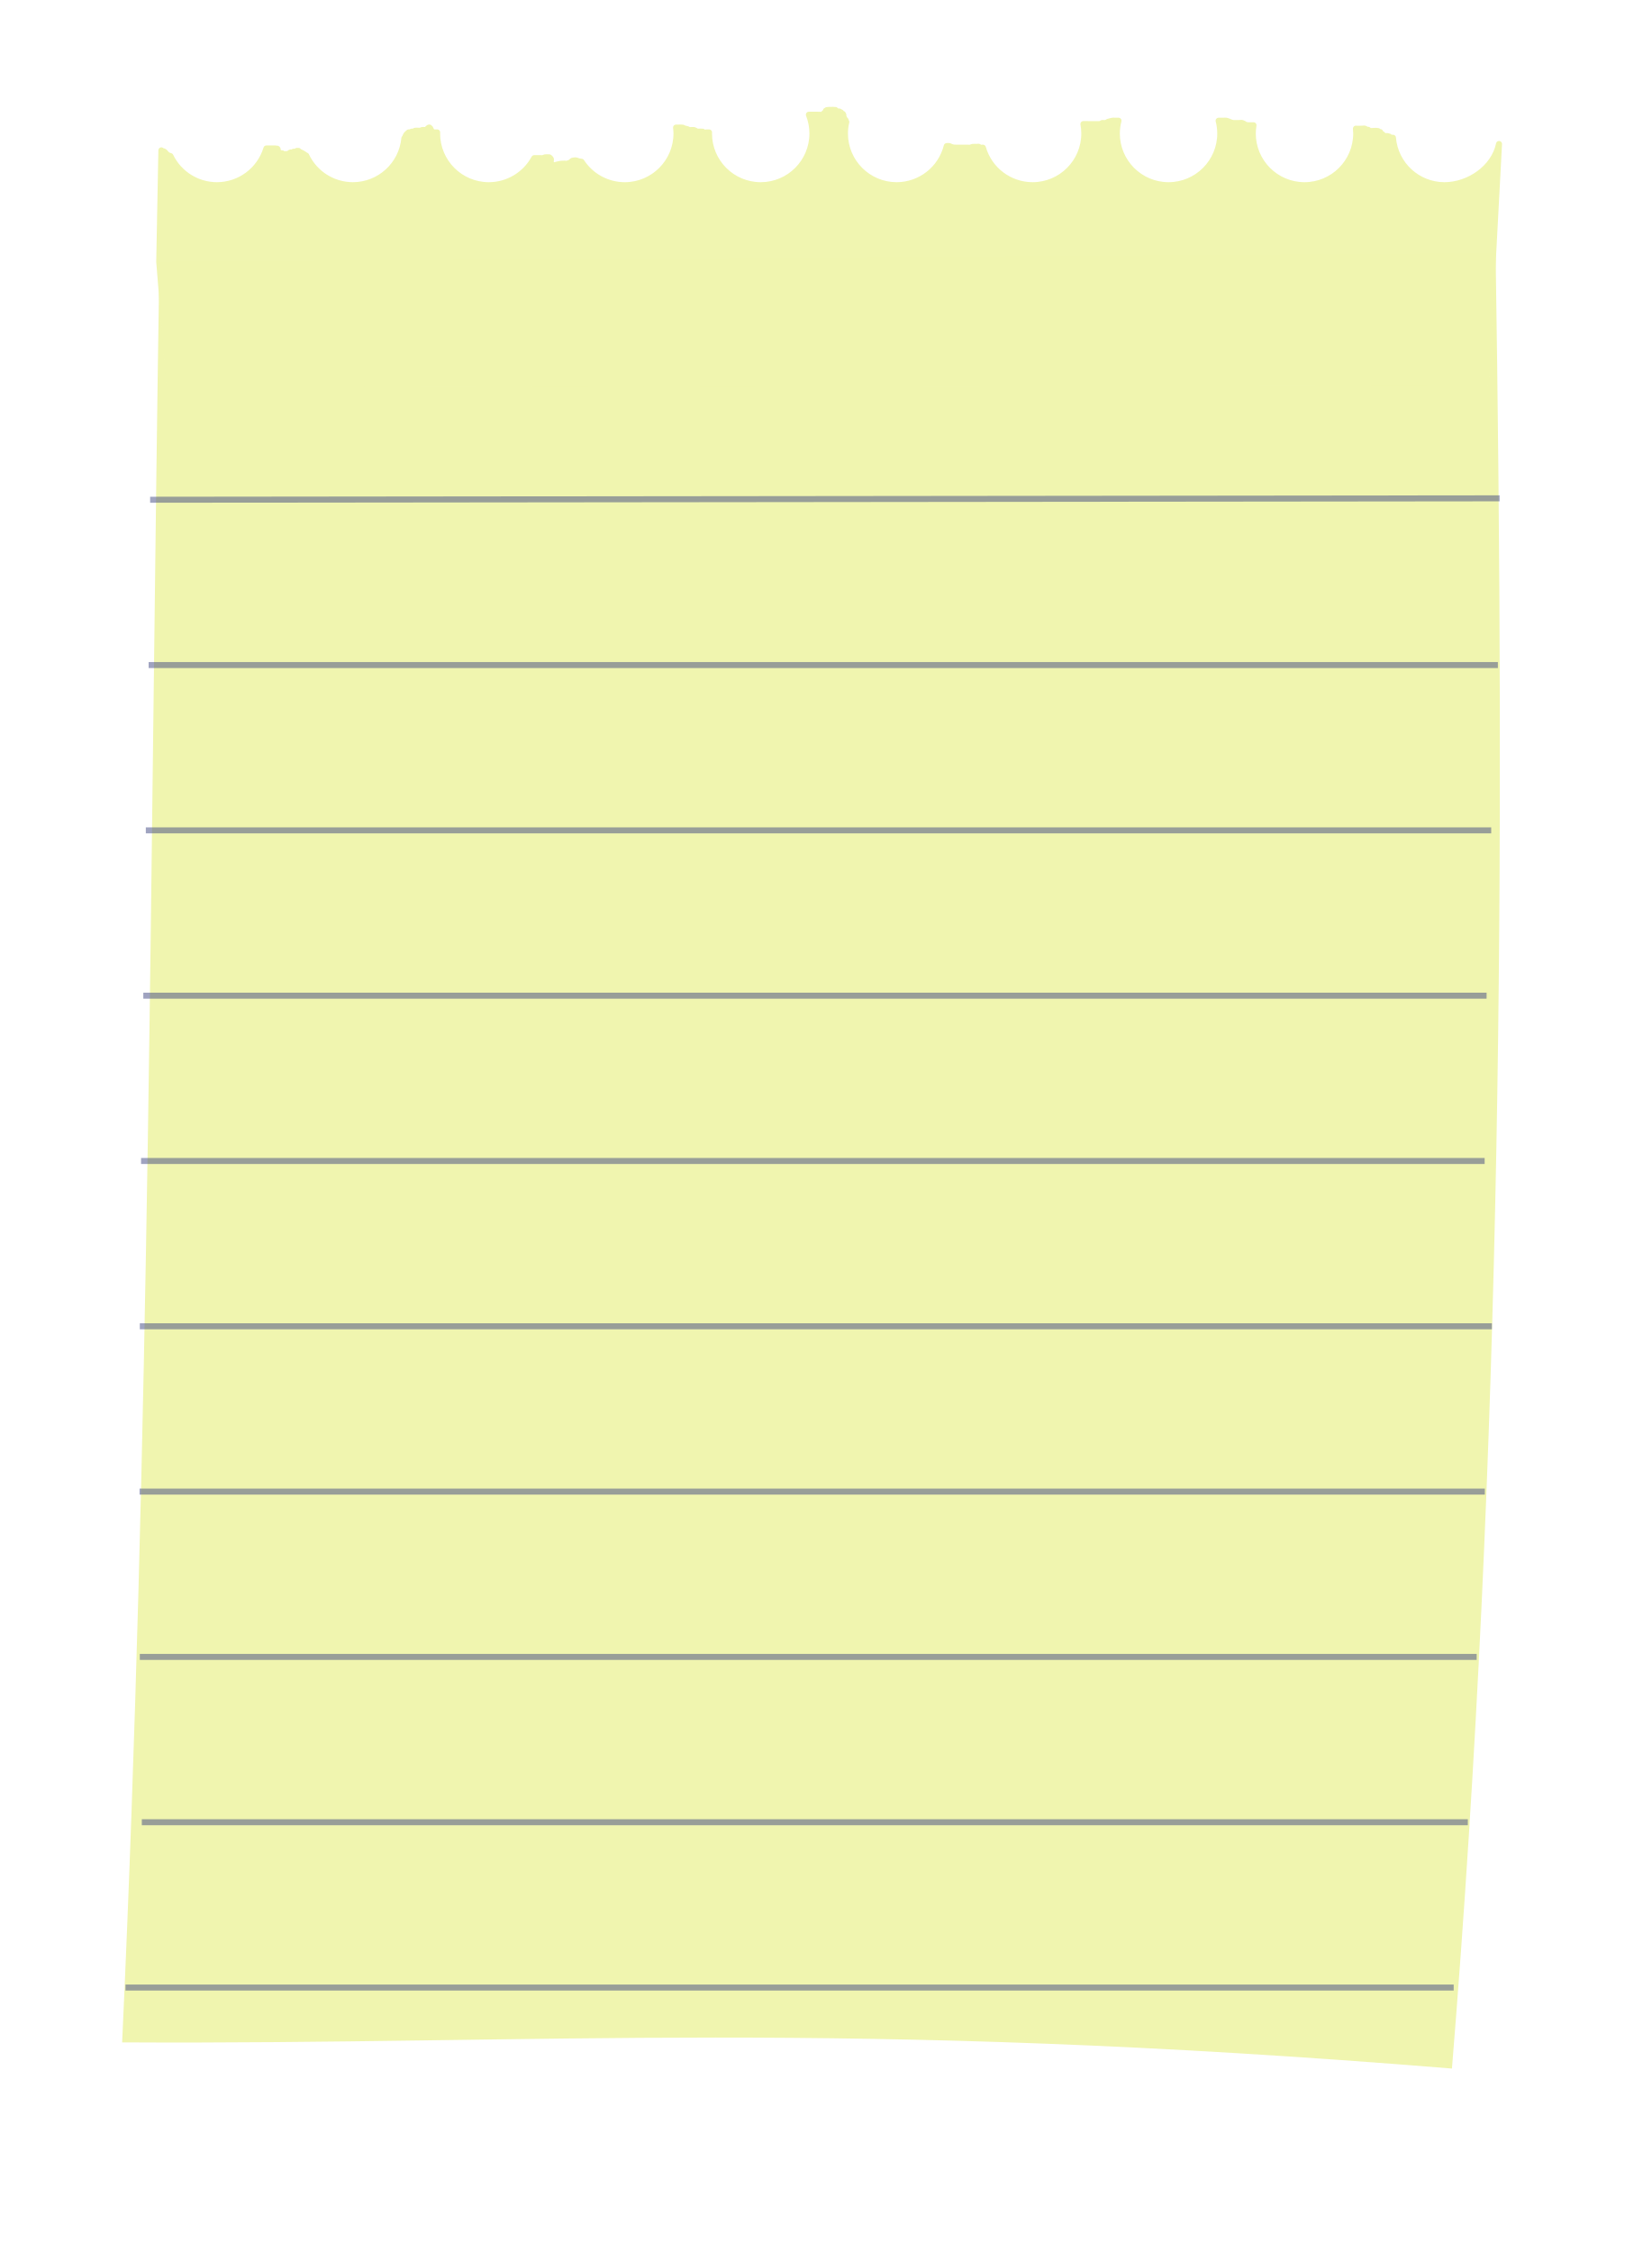
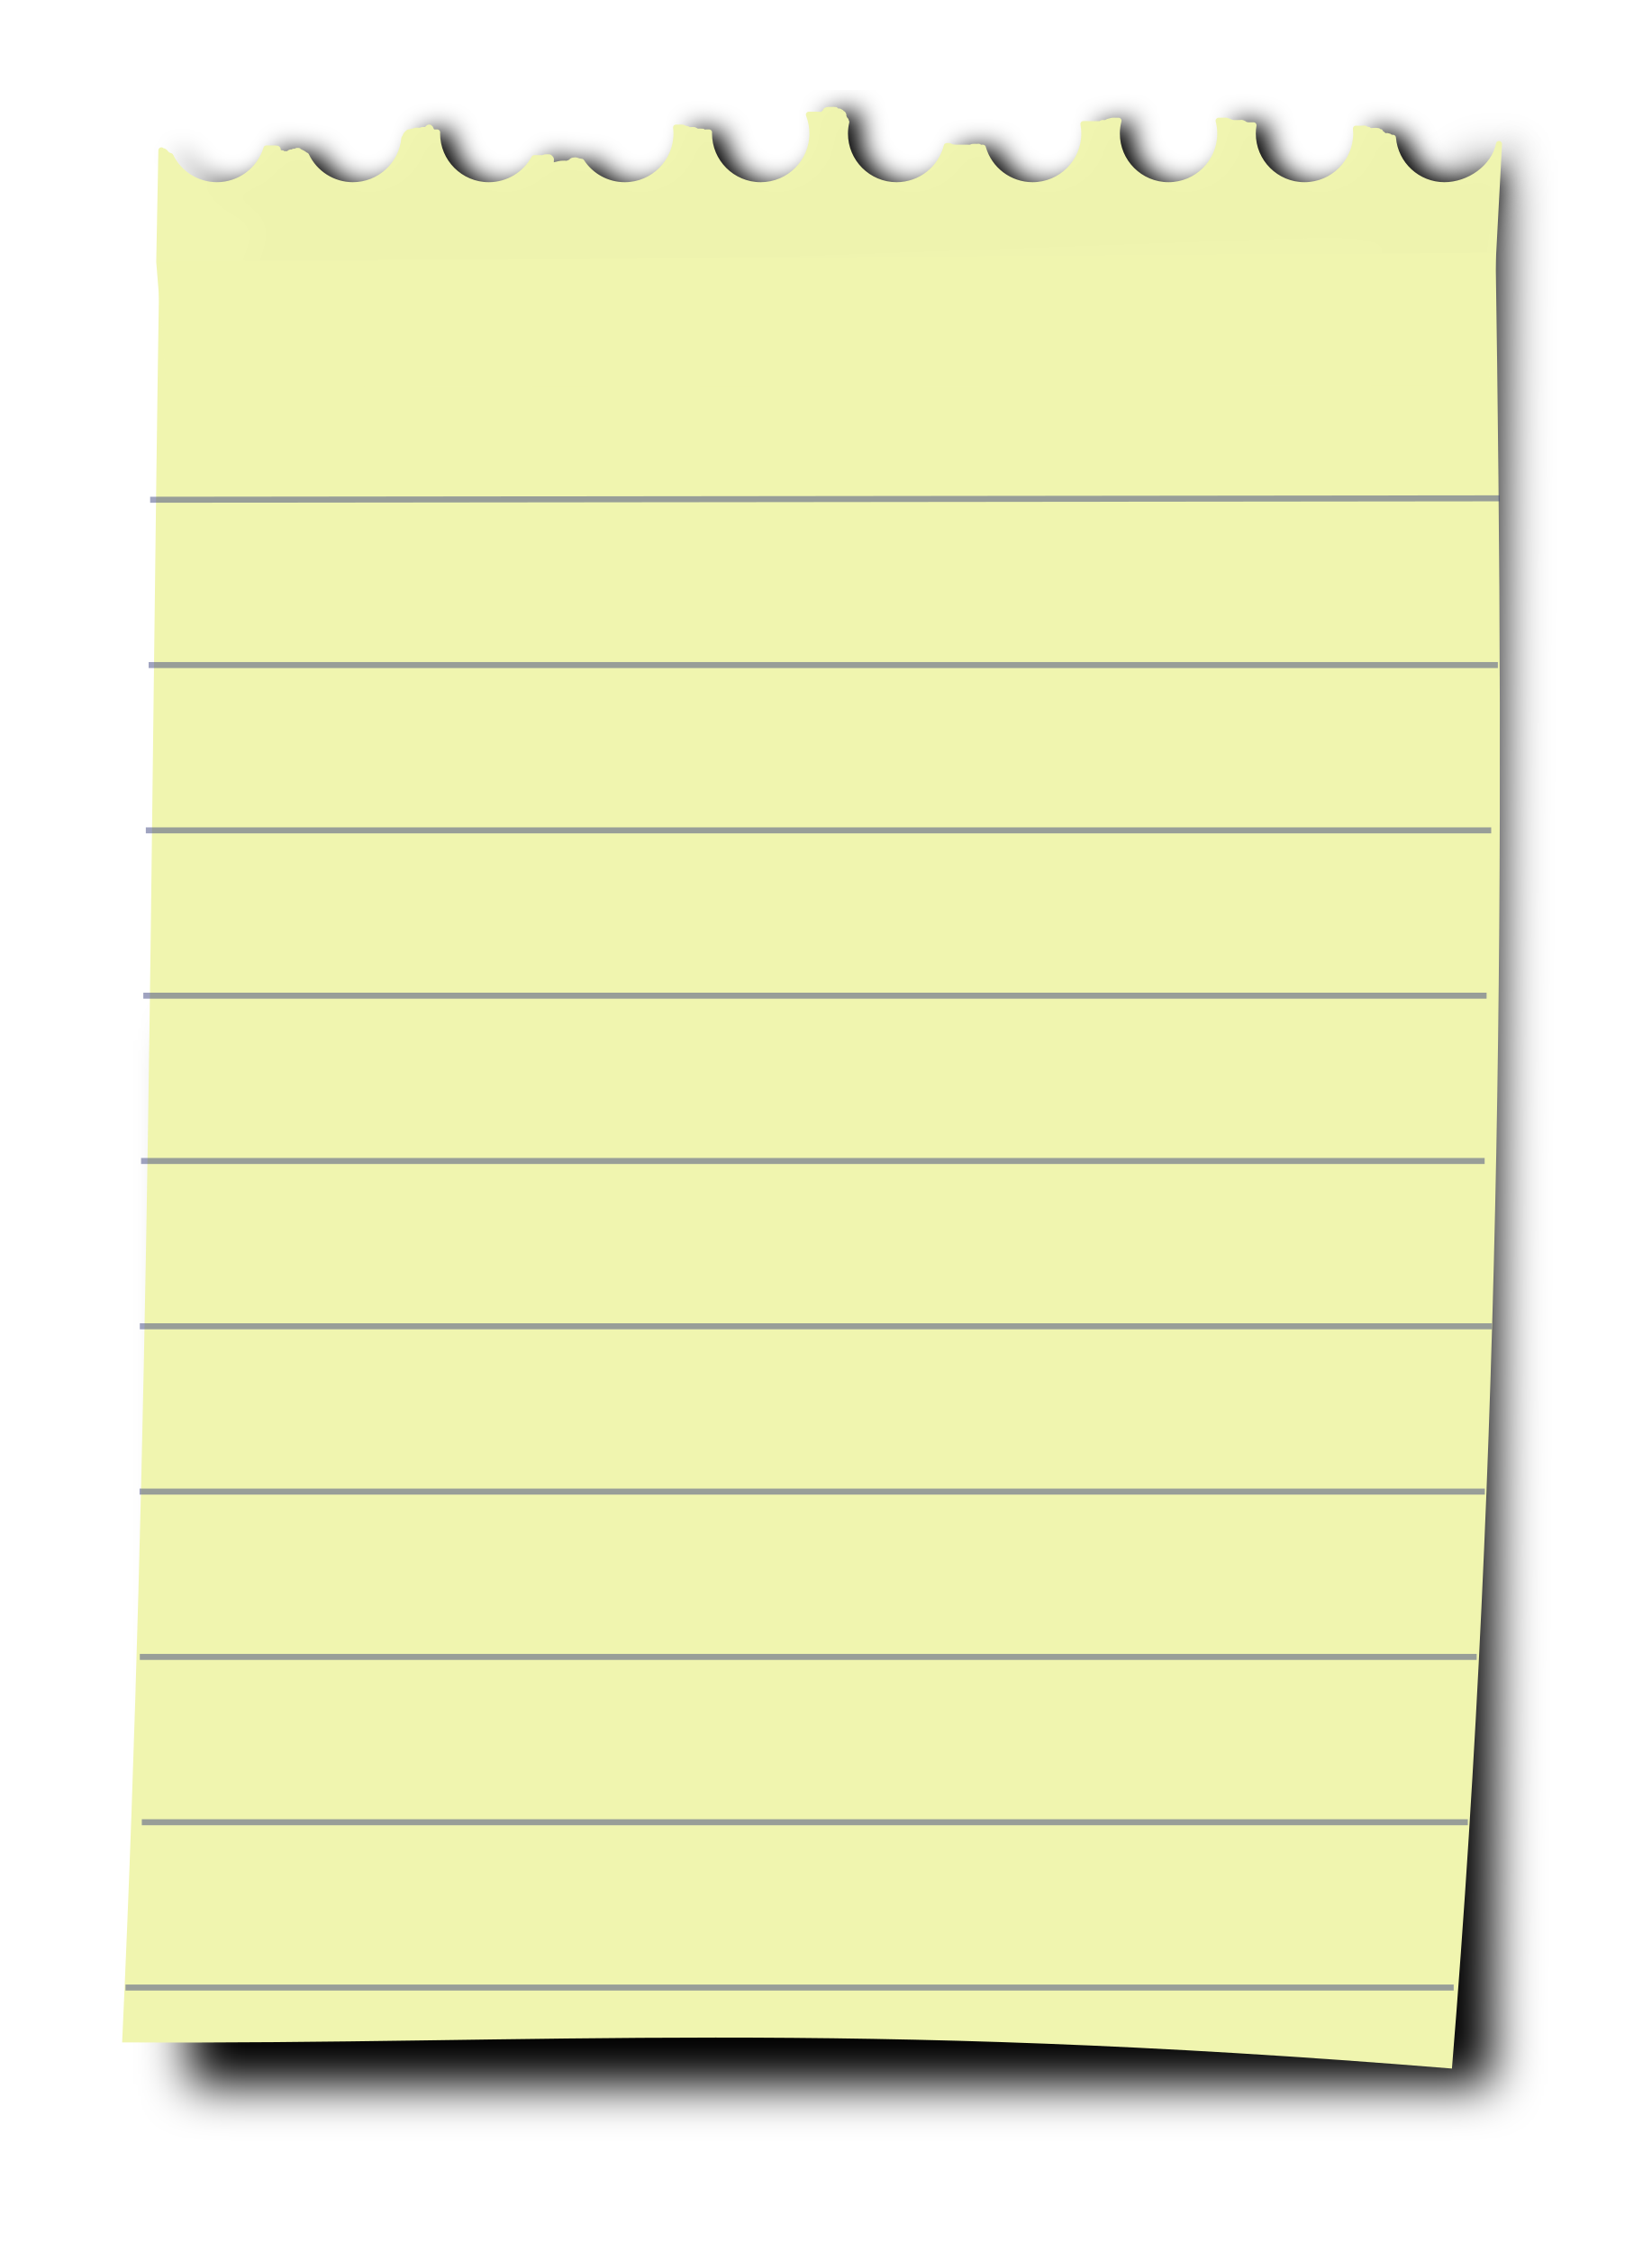
<svg xmlns="http://www.w3.org/2000/svg" width="825" height="1125" viewBox="0 0 825 1125" id="svg2" version="1.1">
  <defs id="defs4">
    <filter style="color-interpolation-filters:sRGB" id="filter6541" x="-0.043" width="1.086" y="-0.054" height="1.108">
      <feGaussianBlur stdDeviation="11.72" id="feGaussianBlur6543" />
    </filter>
    <filter style="color-interpolation-filters:sRGB" id="filter6577" x="-0.022" width="1.043" y="-0.111" height="1.221">
      <feGaussianBlur stdDeviation="5.909" id="feGaussianBlur6579" />
    </filter>
  </defs>
  <g id="layer4" style="display:inline" />
-   <g id="layer5" style="display:none">
+   <g id="layer5" style="display:inline">
    <path style="display:inline;opacity:1;fill:#000000;fill-opacity:1;stroke:none;stroke-width:3;stroke-linecap:round;stroke-linejoin:round;stroke-miterlimit:4;stroke-dasharray:none;stroke-dashoffset:0;stroke-opacity:1;filter:url(#filter6541)" d="M 94.5,520.5 750.621,79.011 745.5,1041.5 l -651,0 z" id="rect6510" />
    <path style="display:inline;opacity:1;fill:#000000;fill-opacity:1;stroke:none;stroke-width:3;stroke-linecap:round;stroke-linejoin:round;stroke-miterlimit:4;stroke-dasharray:none;stroke-dashoffset:0;stroke-opacity:1;filter:url(#filter6577)" d="m 703.669,68.801 c -0.225,0.01 -0.446,0 -0.67,0 -0.189,0 -0.398,0.085 -0.568,0 -0.239,-0.12 -0.315,-0.483 -0.569,-0.568 -0.974,-0.325 -1.295,-0.351 -1.316,-0.251 -0.02,0.1 0.261,0.327 0.492,0.508 0.463,0.363 0.727,0.546 -2.015,-0.825 -0.239,-0.12 -0.328,-0.448 -0.568,-0.568 -0.392,-0.196 -0.518,-0.023 -0.626,0.041 -0.107,0.064 -0.196,0.019 -0.51,-0.608 -0.085,-0.169 0.134,-0.434 0,-0.568 -0.134,-0.134 -0.398,0.085 -0.568,0 -0.239,-0.12 -0.328,-0.448 -0.568,-0.568 -0.253,-0.126 -4.011,0.086 -4.271,0 -0.254,-0.085 -0.328,-0.448 -0.568,-0.568 -0.169,-0.085 -0.388,0.06 -0.568,0 -0.402,-0.134 -0.734,-0.434 -1.135,-0.568 -0.359,-0.12 -0.757,0 -1.135,0 -1.005,0 -2.461,0.153 -3.329,0 0.082,0.8 0.127,1.603 0.135,2.407 2e-4,14.267 -11.565,25.832 -25.831,25.833 -14.267,2e-4 -25.833,-11.566 -25.833,-25.833 0.01,-1.377 0.13,-2.752 0.359,-4.11 -1.262,0.013 -2.685,0.023 -2.843,0 -1.034,-0.148 -1.332,-0.295 -1.578,-0.474 -0.246,-0.178 -0.439,-0.388 -1.261,-0.662 -0.359,-0.12 -0.757,0 -1.135,0 -1.135,0 -2.279,0.125 -3.408,0 -1.19,-0.132 -2.232,-0.901 -3.406,-1.135 -0.371,-0.074 -0.757,0 -1.135,0 l -2.666,0 c 0.539,2.084 0.815,4.228 0.822,6.381 2e-4,14.267 -11.566,25.833 -25.833,25.833 -14.267,2e-4 -25.833,-11.566 -25.833,-25.833 0.011,-2.153 0.291,-4.297 0.834,-6.381 -0.043,-0.004 -0.084,0 -0.125,0 l -1.703,0 c -0.379,0 -0.762,-0.062 -1.135,0 -0.77,0.128 -1.514,0.378 -2.271,0.568 -0.379,0.189 -0.72,0.485 -1.135,0.568 -0.557,0.111 -1.135,0 -1.703,0 -0.379,0.189 -0.734,0.434 -1.135,0.568 -0.18,0.06 -0.379,0 -0.568,0 l -1.135,0 -3.408,0 c -1.075,0 -2.144,-0.015 -3.213,-0.028 0.292,1.552 0.442,3.127 0.447,4.706 2e-4,14.267 -11.566,25.833 -25.833,25.833 -11.532,-0.004 -21.665,-7.651 -24.831,-18.74 -0.074,-0.003 -0.244,0 -0.267,0 -0.402,0 -0.824,0.127 -1.204,0 -0.179,-0.06 -0.222,-0.342 -0.402,-0.401 -0.381,-0.127 -0.803,0 -1.204,0 -0.523,0 -1.561,-0.089 -2.007,0 -0.415,0.083 -0.787,0.332 -1.204,0.401 -0.396,0.066 -0.803,0 -1.204,0 l -1.204,0 -4.416,0 c -1.14,0 -1.581,0.008 -2.81,-0.401 -0.284,-0.095 -0.509,-0.343 -0.803,-0.401 -0.354,-0.071 -0.861,-0.024 -1.338,0 -2.881,11.476 -13.19,19.528 -25.022,19.543 -14.267,-6.6e-4 -25.832,-11.566 -25.831,-25.833 0.008,-1.937 0.233,-3.867 0.673,-5.754 -0.099,0.021 -0.206,0.064 -0.27,0 -0.189,-0.189 0.12,-0.564 0,-0.803 -0.161,-0.321 -0.642,-0.482 -0.803,-0.803 -0.06,-0.12 0.06,-0.282 0,-0.401 -0.085,-0.169 -0.317,-0.232 -0.401,-0.401 -0.161,-0.321 0.161,-0.883 0,-1.204 -0.222,-0.444 -0.285,-0.475 -0.361,-0.43 -0.076,0.045 -0.165,0.167 -0.442,0.028 -0.169,-0.085 -0.317,-0.232 -0.401,-0.401 -0.06,-0.12 0.12,-0.342 0,-0.401 -0.239,-0.12 -0.564,0.12 -0.803,0 -0.12,-0.06 0,-0.268 0,-0.401 l -1.204,0 c -0.367,-0.092 -0.444,-0.683 -0.803,-0.803 -0.206,-0.069 -2.122,0 -2.409,0 -0.21,0 -1.5,-0.053 -1.606,0 -0.835,0.418 -0.728,0.411 -0.516,0.403 0.106,-0.004 0.239,-0.008 0.293,0.041 0.054,0.049 0.029,0.151 -0.179,0.359 -0.095,0.095 -0.307,-0.095 -0.401,0 -0.095,0.095 0.095,0.307 0,0.401 -0.212,0.212 -0.591,0.19 -0.803,0.401 -0.095,0.095 0,0.268 0,0.401 l -0.803,0.401 c -0.234,0.078 -2.133,0 -2.409,0 l -4.015,0 c -0.106,0 -0.236,-0.002 -0.351,-0.006 1.164,2.988 1.761,6.167 1.761,9.373 2.1e-4,14.267 -11.565,25.832 -25.831,25.833 -14.267,2e-4 -25.833,-11.566 -25.833,-25.833 0.007,-0.178 0.016,-0.357 0.027,-0.535 l -0.757,0 c -0.159,0 -1.836,0.086 -2.007,0 -0.169,-0.085 -0.222,-0.342 -0.401,-0.401 -0.221,-0.074 -2.271,0.023 -2.409,0 -0.835,-0.139 -1.009,-0.231 -1.139,-0.342 -0.129,-0.111 -0.214,-0.243 -0.869,-0.461 -0.127,-0.042 -0.268,0 -0.401,0 -0.336,0 -1.702,0.076 -2.007,0 -0.29,-0.073 -0.519,-0.307 -0.803,-0.401 -0.523,-0.174 -1.071,-0.268 -1.606,-0.401 -0.268,-0.134 -0.519,-0.307 -0.803,-0.401 -0.253,-0.084 -1.645,0 -2.007,0 l -0.803,0 c -0.155,0 -0.309,0.007 -0.466,0 0.123,0.977 0.19,1.959 0.201,2.944 2.1e-4,14.267 -11.566,25.833 -25.833,25.833 -8.719,-0.004 -16.848,-4.405 -21.616,-11.705 -0.422,-0.069 -0.847,-0.117 -1.264,-0.21 -0.757,-0.168 -1.015,-0.342 -1.306,-0.438 -0.291,-0.095 -0.615,-0.112 -1.504,0.036 -0.485,0.081 -0.634,0.179 -0.737,0.309 -0.103,0.13 -0.161,0.29 -0.467,0.494 -0.249,0.166 -0.525,0.29 -0.803,0.401 -1.018,0.407 -1.245,0.443 -1.606,0.409 -0.36,-0.034 -0.854,-0.137 -2.409,-0.008 -0.68,0.057 -1.341,0.253 -2.007,0.401 -0.214,0.048 -0.748,0.205 -1.313,0.321 -0.565,0.117 -1.161,0.192 -1.498,0.08 -0.18,-0.06 -0.317,-0.232 -0.401,-0.401 -0.058,-0.115 0,-1.793 0,-2.007 0,-0.268 0.12,-0.564 0,-0.803 -0.169,-0.339 -0.488,-0.593 -0.803,-0.803 -0.111,-0.074 -0.268,0 -0.401,0 -0.262,0 -1.29,-0.079 -1.606,0 -0.411,0.103 -0.794,0.299 -1.204,0.401 -0.26,0.065 -0.535,0 -0.803,0 l -2.007,0 c -0.19,0 -1.176,0.031 -1.455,0 -4.516,8.33 -13.23,13.52 -22.706,13.521 -14.267,2e-4 -25.833,-11.566 -25.833,-25.833 0.007,-0.178 0.016,-0.357 0.027,-0.535 l -1.419,0 c -0.401,0 -0.824,0.127 -1.204,0 -0.403,-0.134 -0.438,-0.369 -0.405,-0.604 0.033,-0.235 0.135,-0.469 0.003,-0.601 -0.095,-0.095 -0.342,0.12 -0.401,0 -0.12,-0.239 0,-0.535 0,-0.803 -0.134,0 -0.307,0.095 -0.401,0 -0.095,-0.095 0.095,-0.307 0,-0.401 -0.19,-0.19 -0.515,0.074 -0.831,0.403 -0.316,0.329 -0.621,0.725 -0.775,0.801 -0.213,0.106 -1.734,-0.091 -2.007,0 -0.372,0.124 -0.527,0.21 -0.571,0.271 -0.044,0.061 0.022,0.097 0.096,0.116 0.147,0.038 0.318,0.014 -0.328,0.014 -0.785,0 -2.197,-0.123 -2.81,0 -0.186,0.037 -0.218,0.356 -0.401,0.401 -0.389,0.097 -0.815,-0.097 -1.204,0 -0.184,0.046 -0.232,0.317 -0.401,0.401 -0.321,0.161 -0.883,-0.161 -1.204,0 -0.166,0.083 -1.091,1.034 -1.204,1.204 -0.166,0.249 -0.307,0.519 -0.401,0.803 -0.042,0.127 0.06,0.282 0,0.401 -0.111,0.222 -0.326,0.367 -0.525,0.525 -1.238,13.277 -12.379,23.43 -25.714,23.434 -9.984,-0.011 -19.068,-5.775 -23.33,-14.804 -0.14,-0.08 -0.374,-0.156 -0.496,-0.24 -0.366,-0.253 -0.705,-0.534 -1.322,-0.886 -0.52,-0.297 -1.093,-0.495 -1.606,-0.803 -0.162,-0.097 -0.232,-0.317 -0.401,-0.401 -0.12,-0.06 -0.268,0 -0.401,0 -0.557,0 -0.396,-0.014 -0.328,0.028 0.069,0.043 0.046,0.143 -0.877,0.373 -0.26,0.065 -0.535,0 -0.803,0 -0.134,0.134 -0.232,0.317 -0.401,0.401 -0.321,0.161 -0.883,-0.161 -1.204,0 -0.459,0.23 -0.583,0.334 -0.555,0.376 0.028,0.043 0.208,0.024 0.354,0.006 0.292,-0.035 0.45,-0.064 -1.004,0.42 -0.254,0.085 -0.535,0 -0.803,0 -0.535,0 -1.087,0.13 -1.606,0 -0.184,-0.046 -0.232,-0.317 -0.401,-0.401 -0.249,-0.124 -1.487,0.119 -1.606,0 -0.095,-0.095 0.06,-0.282 0,-0.401 -0.085,-0.169 -0.296,-0.244 -0.401,-0.401 -0.166,-0.249 -0.307,-0.519 -0.401,-0.803 -0.083,-0.249 -8.1e-4,-0.359 0.011,-0.452 0.012,-0.093 -0.047,-0.169 -0.412,-0.351 -0.145,-0.073 -1.728,0 -2.007,0 l -3.201,0 c -3.301,10.888 -13.336,18.335 -24.713,18.339 -9.882,-0.008 -18.893,-5.654 -23.213,-14.542 -0.5,-0.173 -1.027,-0.293 -1.465,-0.585 -0.63,-0.42 -0.99,-1.166 -1.606,-1.606 -0.344,-0.246 -0.826,-0.212 -1.204,-0.401 -0.111,-0.056 -0.184,-0.164 -0.263,-0.263 34.053,50.388 55.073,15.107 31.889,66.976 L 737.56,119.803 758.196,67.387 C 755.712,79.367 750,90.486 731.898,92.25 c -13.434,-0.008 -27.12,-10.061 -28.23,-23.449 z" id="path4446-8" />
  </g>
  <g id="layer1" transform="translate(0,72.63784)" style="display:inline">
    <path style="opacity:1;fill:#f0f5af;fill-opacity:1;stroke:none;stroke-width:3.288;stroke-linecap:round;stroke-linejoin:round;stroke-miterlimit:4;stroke-dasharray:none;stroke-dashoffset:0;stroke-opacity:1" d="M 79.644,58.006 747.167,53.652 C 751.767,354.144 750.753,649.332 725.356,960.718 419.371,935.698 271.688,948.839 61.016,947.647 75,645.157 75,347.91 79.644,58.006 Z" id="rect4136" />
  </g>
  <g id="layer2" style="display:inline">
    <path id="path4192" d="m -15.152,1158.052 852.569,0" style="opacity:0.802;fill:none;fill-rule:evenodd;stroke:#3f4782;stroke-width:3;stroke-linecap:butt;stroke-linejoin:miter;stroke-miterlimit:4;stroke-dasharray:none;stroke-opacity:1" />
    <path style="opacity:0.5;fill:none;fill-rule:evenodd;stroke:#3f4782;stroke-width:3;stroke-linecap:butt;stroke-linejoin:miter;stroke-miterlimit:4;stroke-dasharray:none;stroke-opacity:1" d="M 75.004,249.648 749.166,248.941" id="path4196" />
    <path id="path4198" d="m 69.848,662.559 675.468,0" style="opacity:0.5;fill:none;fill-rule:evenodd;stroke:#3f4782;stroke-width:3;stroke-linecap:butt;stroke-linejoin:miter;stroke-miterlimit:4;stroke-dasharray:none;stroke-opacity:1" />
    <path style="opacity:0.5;fill:none;fill-rule:evenodd;stroke:#3f4782;stroke-width:3;stroke-linecap:butt;stroke-linejoin:miter;stroke-miterlimit:4;stroke-dasharray:none;stroke-opacity:1" d="m 69.723,745.141 672.058,0" id="path4200" />
    <path id="path4202" d="m 69.848,827.723 667.867,0" style="opacity:0.5;fill:none;fill-rule:evenodd;stroke:#3f4782;stroke-width:3;stroke-linecap:butt;stroke-linejoin:miter;stroke-miterlimit:4;stroke-dasharray:none;stroke-opacity:1" />
    <path style="opacity:0.5;fill:none;fill-rule:evenodd;stroke:#3f4782;stroke-width:3;stroke-linecap:butt;stroke-linejoin:miter;stroke-miterlimit:4;stroke-dasharray:none;stroke-opacity:1" d="m 70.848,910.306 662.447,0" id="path4204" />
    <path id="path4206" d="m 62.698,992.888 663.526,0" style="opacity:0.5;fill:none;fill-rule:evenodd;stroke:#3f4782;stroke-width:3;stroke-linecap:butt;stroke-linejoin:miter;stroke-miterlimit:4;stroke-dasharray:none;stroke-opacity:1" />
    <path id="path4210" d="m 71.598,497.395 671.066,0" style="opacity:0.5;fill:none;fill-rule:evenodd;stroke:#3f4782;stroke-width:3;stroke-linecap:butt;stroke-linejoin:miter;stroke-miterlimit:4;stroke-dasharray:none;stroke-opacity:1" />
    <path style="opacity:0.5;fill:none;fill-rule:evenodd;stroke:#3f4782;stroke-width:3;stroke-linecap:butt;stroke-linejoin:miter;stroke-miterlimit:4;stroke-dasharray:none;stroke-opacity:1" d="m 70.473,579.977 671.217,0" id="path4212" />
    <path id="path4214" d="m 72.848,414.813 672.115,0" style="opacity:0.5;fill:none;fill-rule:evenodd;stroke:#3f4782;stroke-width:3;stroke-linecap:butt;stroke-linejoin:miter;stroke-miterlimit:4;stroke-dasharray:none;stroke-opacity:1" />
    <path id="path4216" d="m 74.254,332.231 674.038,0" style="opacity:0.5;fill:none;fill-rule:evenodd;stroke:#3f4782;stroke-width:3;stroke-linecap:butt;stroke-linejoin:miter;stroke-miterlimit:4;stroke-dasharray:none;stroke-opacity:1" />
    <g transform="matrix(7.190046,0,0,6.24009,4797.281,-251.9828)" style="font-style:normal;font-variant:normal;font-weight:normal;font-stretch:normal;font-size:53.191px;line-height:125%;font-family:'Archivo Narrow';-inkscape-font-specification:'Archivo Narrow, Normal';text-align:center;letter-spacing:0px;word-spacing:0px;writing-mode:lr-tb;text-anchor:middle;fill:#000000;fill-opacity:1;stroke:none;stroke-width:1px;stroke-linecap:butt;stroke-linejoin:miter;stroke-opacity:1" id="text4746" />
  </g>
  <g id="layer3" style="display:inline">
    <text xml:space="preserve" style="font-style:normal;font-variant:normal;font-weight:normal;font-stretch:normal;font-size:45px;line-height:125%;font-family:'Archivo Narrow';-inkscape-font-specification:'Archivo Narrow, Normal';text-align:center;letter-spacing:0px;word-spacing:0px;writing-mode:lr-tb;text-anchor:middle;fill:#000000;fill-opacity:1;stroke:none;stroke-width:1px;stroke-linecap:butt;stroke-linejoin:miter;stroke-opacity:1" x="-975.807" y="168.992" id="text4341">
      <tspan id="tspan4343" x="-975.807" y="168.992" />
    </text>
    <path style="display:inline;opacity:1;fill:#f0f5af;fill-opacity:1;stroke:none;stroke-width:3.288;stroke-linecap:round;stroke-linejoin:round;stroke-miterlimit:4;stroke-dasharray:none;stroke-dashoffset:0;stroke-opacity:1" d="m -255.599,289.198 c -0.085,-0.095 -0.356,-0.628 -0.369,-0.564 -0.035,0.173 0.146,0.796 0.303,1.178 0.078,0.191 0.15,0.321 0.186,0.305 0.035,-0.017 0.033,-0.181 -0.035,-0.578 -0.008,-0.046 -0.074,-0.288 -0.084,-0.34 z" id="path4335" />
    <path style="opacity:0.99;fill:#f0f5af;fill-opacity:1;stroke:#f0f5af;stroke-width:3;stroke-linecap:round;stroke-linejoin:round;stroke-miterlimit:4;stroke-dasharray:none;stroke-dashoffset:0;stroke-opacity:1" d="m 695.883,68.814 c -0.225,0.01 -0.446,0 -0.67,0 -0.189,0 -0.398,0.085 -0.568,0 -0.239,-0.12 -0.315,-0.483 -0.569,-0.568 -0.974,-0.325 -1.295,-0.351 -1.316,-0.251 -0.021,0.1 0.261,0.327 0.492,0.508 0.463,0.363 0.726,0.546 -2.015,-0.825 -0.239,-0.12 -0.328,-0.448 -0.568,-0.568 -0.392,-0.196 -0.518,-0.023 -0.626,0.041 -0.108,0.064 -0.196,0.019 -0.51,-0.608 -0.085,-0.169 0.134,-0.434 0,-0.568 -0.134,-0.134 -0.398,0.085 -0.568,0 -0.239,-0.12 -0.328,-0.448 -0.568,-0.568 -0.253,-0.126 -4.011,0.087 -4.271,0 -0.254,-0.085 -0.328,-0.448 -0.568,-0.568 -0.169,-0.085 -0.388,0.06 -0.568,0 -0.401,-0.134 -0.734,-0.434 -1.135,-0.568 -0.359,-0.12 -0.757,0 -1.135,0 -1.005,0 -2.461,0.153 -3.329,0 0.082,0.8 0.127,1.603 0.135,2.407 2.1e-4,14.267 -11.565,25.832 -25.831,25.833 -14.267,2.02e-4 -25.833,-11.566 -25.833,-25.833 0.01,-1.377 0.13,-2.752 0.359,-4.11 -1.262,0.013 -2.685,0.023 -2.843,0 -1.034,-0.148 -1.332,-0.295 -1.578,-0.474 -0.246,-0.178 -0.439,-0.388 -1.261,-0.662 -0.359,-0.12 -0.757,0 -1.135,0 -1.135,0 -2.279,0.125 -3.408,0 -1.19,-0.132 -2.232,-0.901 -3.406,-1.135 -0.371,-0.074 -0.757,0 -1.135,0 l -2.666,0 c 0.539,2.084 0.815,4.228 0.822,6.381 2.1e-4,14.267 -11.566,25.833 -25.833,25.833 -14.267,2.02e-4 -25.833,-11.566 -25.833,-25.833 0.011,-2.153 0.291,-4.297 0.834,-6.381 -0.043,-0.004 -0.084,0 -0.125,0 l -1.703,0 c -0.379,0 -0.762,-0.062 -1.135,0 -0.77,0.128 -1.514,0.378 -2.271,0.568 -0.379,0.189 -0.72,0.485 -1.135,0.568 -0.557,0.111 -1.135,0 -1.703,0 -0.378,0.189 -0.734,0.434 -1.135,0.568 -0.18,0.06 -0.378,0 -0.568,0 l -1.135,0 -3.408,0 c -1.075,0 -2.144,-0.015 -3.213,-0.028 0.293,1.552 0.442,3.127 0.447,4.706 2e-4,14.267 -11.566,25.833 -25.833,25.833 -11.532,-0.004 -21.665,-7.651 -24.831,-18.74 -0.074,-0.003 -0.244,0 -0.267,0 -0.401,0 -0.824,0.127 -1.204,0 -0.18,-0.06 -0.222,-0.342 -0.401,-0.401 -0.381,-0.127 -0.803,0 -1.204,0 -0.523,0 -1.561,-0.089 -2.007,0 -0.415,0.083 -0.787,0.332 -1.204,0.401 -0.396,0.066 -0.803,0 -1.204,0 l -1.204,0 -4.416,0 c -1.14,0 -1.581,0.008 -2.81,-0.401 -0.284,-0.095 -0.509,-0.343 -0.803,-0.401 -0.355,-0.071 -0.861,-0.024 -1.338,0 -2.881,11.476 -13.19,19.528 -25.022,19.543 -14.267,-6.6e-4 -25.832,-11.566 -25.831,-25.833 0.008,-1.937 0.233,-3.867 0.673,-5.754 -0.099,0.022 -0.206,0.064 -0.27,0 -0.189,-0.189 0.12,-0.564 0,-0.803 -0.161,-0.321 -0.642,-0.482 -0.803,-0.803 -0.06,-0.12 0.06,-0.282 0,-0.401 -0.085,-0.169 -0.317,-0.232 -0.401,-0.401 -0.161,-0.321 0.161,-0.883 0,-1.204 -0.222,-0.444 -0.285,-0.475 -0.361,-0.43 -0.076,0.045 -0.165,0.167 -0.442,0.028 -0.169,-0.085 -0.317,-0.232 -0.401,-0.401 -0.06,-0.12 0.12,-0.342 0,-0.401 -0.239,-0.12 -0.564,0.12 -0.803,0 -0.12,-0.06 0,-0.268 0,-0.401 l -1.204,0 c -0.367,-0.092 -0.444,-0.683 -0.803,-0.803 -0.206,-0.068 -2.122,0 -2.409,0 -0.21,0 -1.5,-0.053 -1.606,0 -0.835,0.418 -0.728,0.411 -0.516,0.403 0.106,-0.004 0.239,-0.008 0.293,0.041 0.054,0.049 0.029,0.151 -0.179,0.359 -0.095,0.095 -0.307,-0.095 -0.401,0 -0.095,0.095 0.095,0.307 0,0.401 -0.212,0.212 -0.591,0.19 -0.803,0.401 -0.095,0.095 0,0.268 0,0.401 l -0.803,0.401 c -0.234,0.078 -2.133,0 -2.409,0 l -4.015,0 c -0.106,0 -0.236,-0.002 -0.351,-0.006 1.164,2.988 1.761,6.167 1.761,9.373 2.1e-4,14.267 -11.565,25.832 -25.831,25.833 -14.267,2.02e-4 -25.833,-11.566 -25.833,-25.833 0.007,-0.178 0.016,-0.357 0.027,-0.535 l -0.757,0 c -0.159,0 -1.836,0.086 -2.007,0 -0.169,-0.085 -0.222,-0.342 -0.401,-0.401 -0.221,-0.074 -2.271,0.023 -2.409,0 -0.835,-0.139 -1.009,-0.231 -1.139,-0.342 -0.129,-0.111 -0.214,-0.243 -0.869,-0.461 -0.127,-0.042 -0.268,0 -0.401,0 -0.336,0 -1.702,0.076 -2.007,0 -0.29,-0.073 -0.519,-0.307 -0.803,-0.401 -0.523,-0.174 -1.071,-0.268 -1.606,-0.401 -0.268,-0.134 -0.519,-0.307 -0.803,-0.401 -0.253,-0.084 -1.645,0 -2.007,0 l -0.803,0 c -0.155,0 -0.309,0.007 -0.466,0 0.123,0.977 0.19,1.959 0.201,2.944 2.1e-4,14.267 -11.566,25.833 -25.833,25.833 -8.719,-0.004 -16.848,-4.405 -21.616,-11.705 -0.422,-0.069 -0.847,-0.117 -1.264,-0.21 -0.757,-0.168 -1.015,-0.342 -1.306,-0.438 -0.291,-0.095 -0.615,-0.112 -1.504,0.036 -0.485,0.081 -0.634,0.179 -0.737,0.309 -0.103,0.13 -0.161,0.29 -0.467,0.494 -0.249,0.166 -0.525,0.29 -0.803,0.401 -1.018,0.407 -1.245,0.443 -1.606,0.409 -0.36,-0.034 -0.854,-0.137 -2.409,-0.008 -0.68,0.057 -1.341,0.253 -2.007,0.401 -0.214,0.048 -0.748,0.205 -1.313,0.321 -0.565,0.117 -1.161,0.192 -1.498,0.08 -0.18,-0.06 -0.317,-0.232 -0.401,-0.401 -0.058,-0.115 0,-1.793 0,-2.007 0,-0.268 0.12,-0.564 0,-0.803 -0.169,-0.339 -0.488,-0.593 -0.803,-0.803 -0.111,-0.074 -0.268,0 -0.401,0 -0.262,0 -1.29,-0.079 -1.606,0 -0.411,0.103 -0.794,0.299 -1.204,0.401 -0.26,0.065 -0.535,0 -0.803,0 l -2.007,0 c -0.19,0 -1.176,0.031 -1.455,0 -4.516,8.33 -13.23,13.52 -22.706,13.521 -14.267,2.02e-4 -25.833,-11.566 -25.833,-25.833 0.007,-0.178 0.016,-0.357 0.027,-0.535 l -1.419,0 c -0.401,0 -0.824,0.127 -1.204,0 -0.403,-0.134 -0.438,-0.369 -0.405,-0.604 0.033,-0.235 0.135,-0.469 0.003,-0.601 -0.095,-0.095 -0.342,0.12 -0.401,0 -0.12,-0.239 0,-0.535 0,-0.803 -0.134,0 -0.307,0.095 -0.401,0 -0.095,-0.095 0.095,-0.307 0,-0.401 -0.19,-0.19 -0.515,0.074 -0.831,0.403 -0.316,0.329 -0.621,0.725 -0.775,0.801 -0.213,0.106 -1.734,-0.091 -2.007,0 -0.372,0.124 -0.527,0.21 -0.571,0.271 -0.044,0.061 0.022,0.097 0.096,0.116 0.147,0.038 0.318,0.014 -0.328,0.014 -0.785,0 -2.197,-0.123 -2.81,0 -0.186,0.037 -0.218,0.356 -0.401,0.401 -0.389,0.097 -0.815,-0.097 -1.204,0 -0.184,0.046 -0.232,0.317 -0.401,0.401 -0.321,0.161 -0.883,-0.161 -1.204,0 -0.166,0.083 -1.091,1.034 -1.204,1.204 -0.166,0.249 -0.307,0.519 -0.401,0.803 -0.042,0.127 0.06,0.282 0,0.401 -0.111,0.222 -0.326,0.367 -0.525,0.525 -1.238,13.277 -12.379,23.43 -25.714,23.434 -9.984,-0.012 -19.068,-5.775 -23.33,-14.804 -0.14,-0.08 -0.374,-0.156 -0.496,-0.24 -0.366,-0.253 -0.705,-0.534 -1.322,-0.886 -0.52,-0.297 -1.093,-0.495 -1.606,-0.803 -0.162,-0.097 -0.232,-0.317 -0.401,-0.401 -0.12,-0.06 -0.268,0 -0.401,0 -0.557,0 -0.396,-0.014 -0.328,0.028 0.069,0.043 0.046,0.143 -0.877,0.373 -0.26,0.065 -0.535,0 -0.803,0 -0.134,0.134 -0.232,0.317 -0.401,0.401 -0.321,0.161 -0.883,-0.161 -1.204,0 -0.459,0.23 -0.583,0.334 -0.555,0.376 0.028,0.043 0.208,0.024 0.354,0.006 0.292,-0.035 0.45,-0.064 -1.004,0.42 -0.254,0.085 -0.535,0 -0.803,0 -0.535,0 -1.087,0.13 -1.606,0 -0.184,-0.046 -0.232,-0.317 -0.401,-0.401 -0.249,-0.124 -1.487,0.119 -1.606,0 -0.095,-0.095 0.06,-0.282 0,-0.401 -0.085,-0.169 -0.296,-0.244 -0.401,-0.401 -0.166,-0.249 -0.307,-0.519 -0.401,-0.803 -0.083,-0.249 -8.1e-4,-0.359 0.011,-0.452 0.012,-0.093 -0.047,-0.169 -0.412,-0.351 -0.145,-0.073 -1.728,0 -2.007,0 l -3.201,0 C 129.774,85.062 119.739,92.509 108.361,92.512 98.479,92.504 89.468,86.859 85.149,77.97 84.649,77.797 84.122,77.677 83.684,77.386 83.054,76.966 82.694,76.22 82.078,75.78 81.734,75.534 81.252,75.567 80.874,75.378 80.763,75.323 80.69,75.214 80.611,75.115 l -1.061,55.693 4.95,61.283 658.014,-0.707 6.364,-119.459 C 746.393,83.905 733.846,92.499 721.612,92.512 708.178,92.505 696.992,82.202 695.883,68.814 Z" id="path4446" />
  </g>
</svg>
